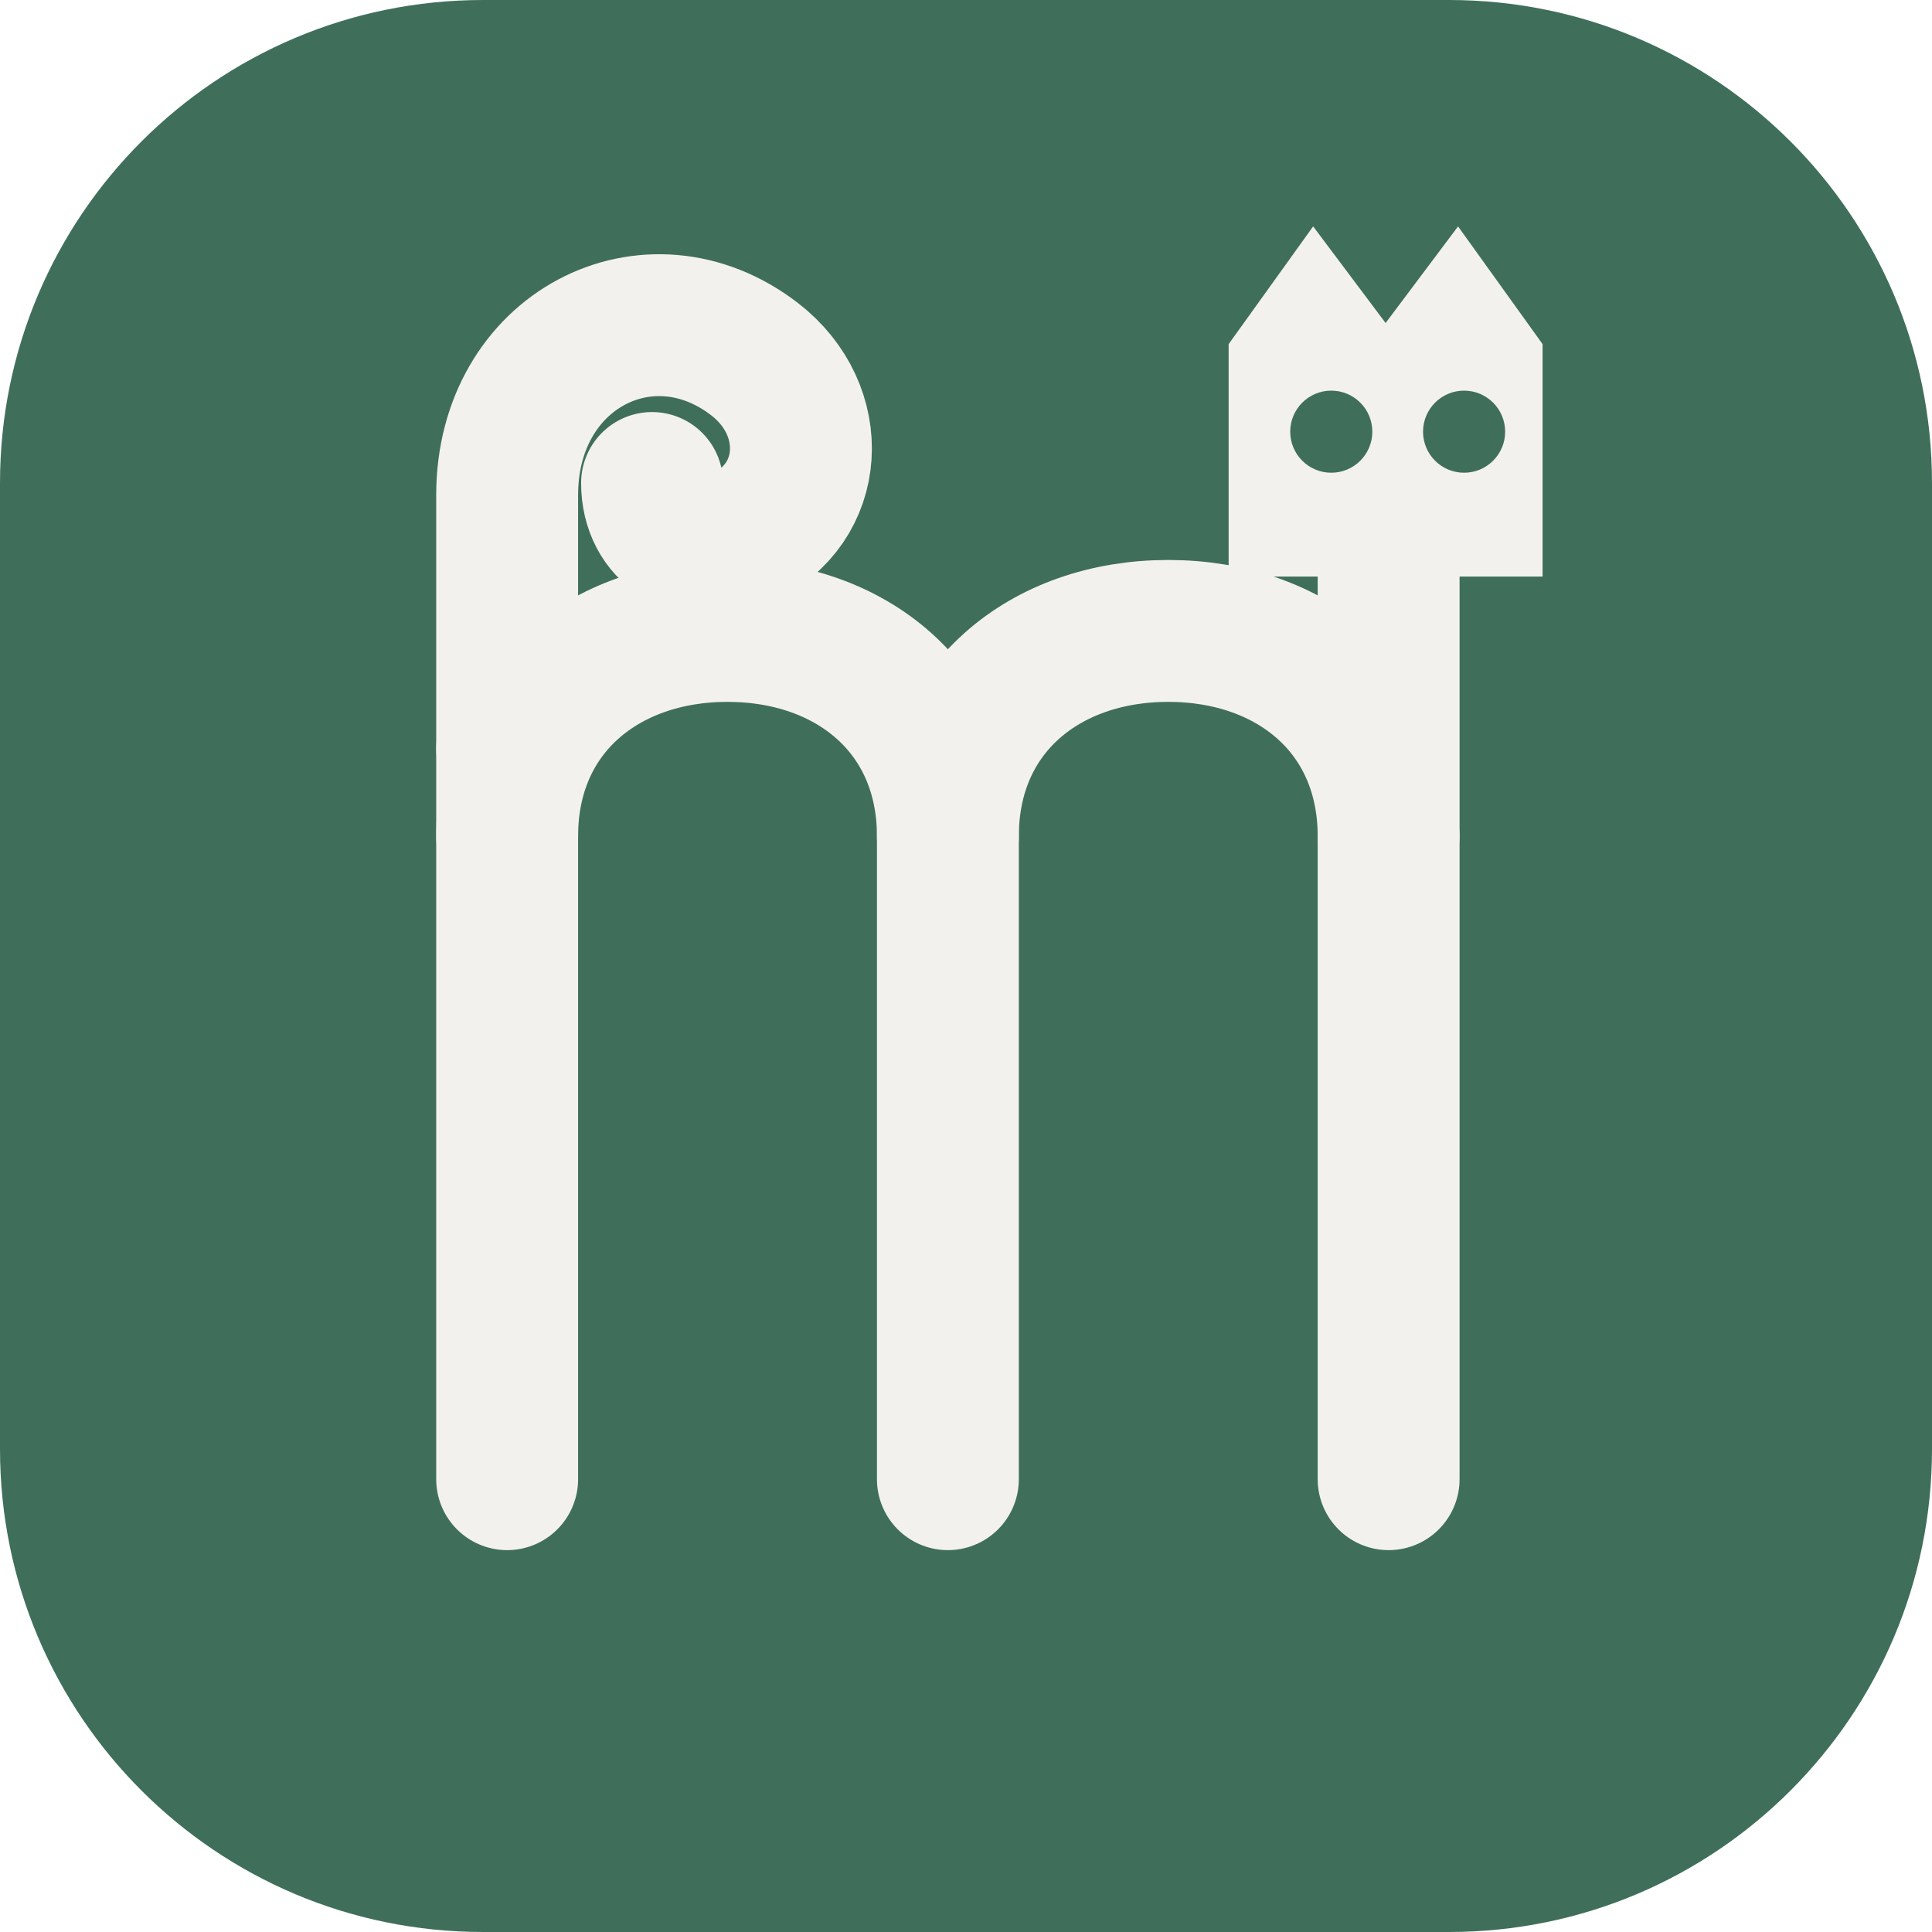
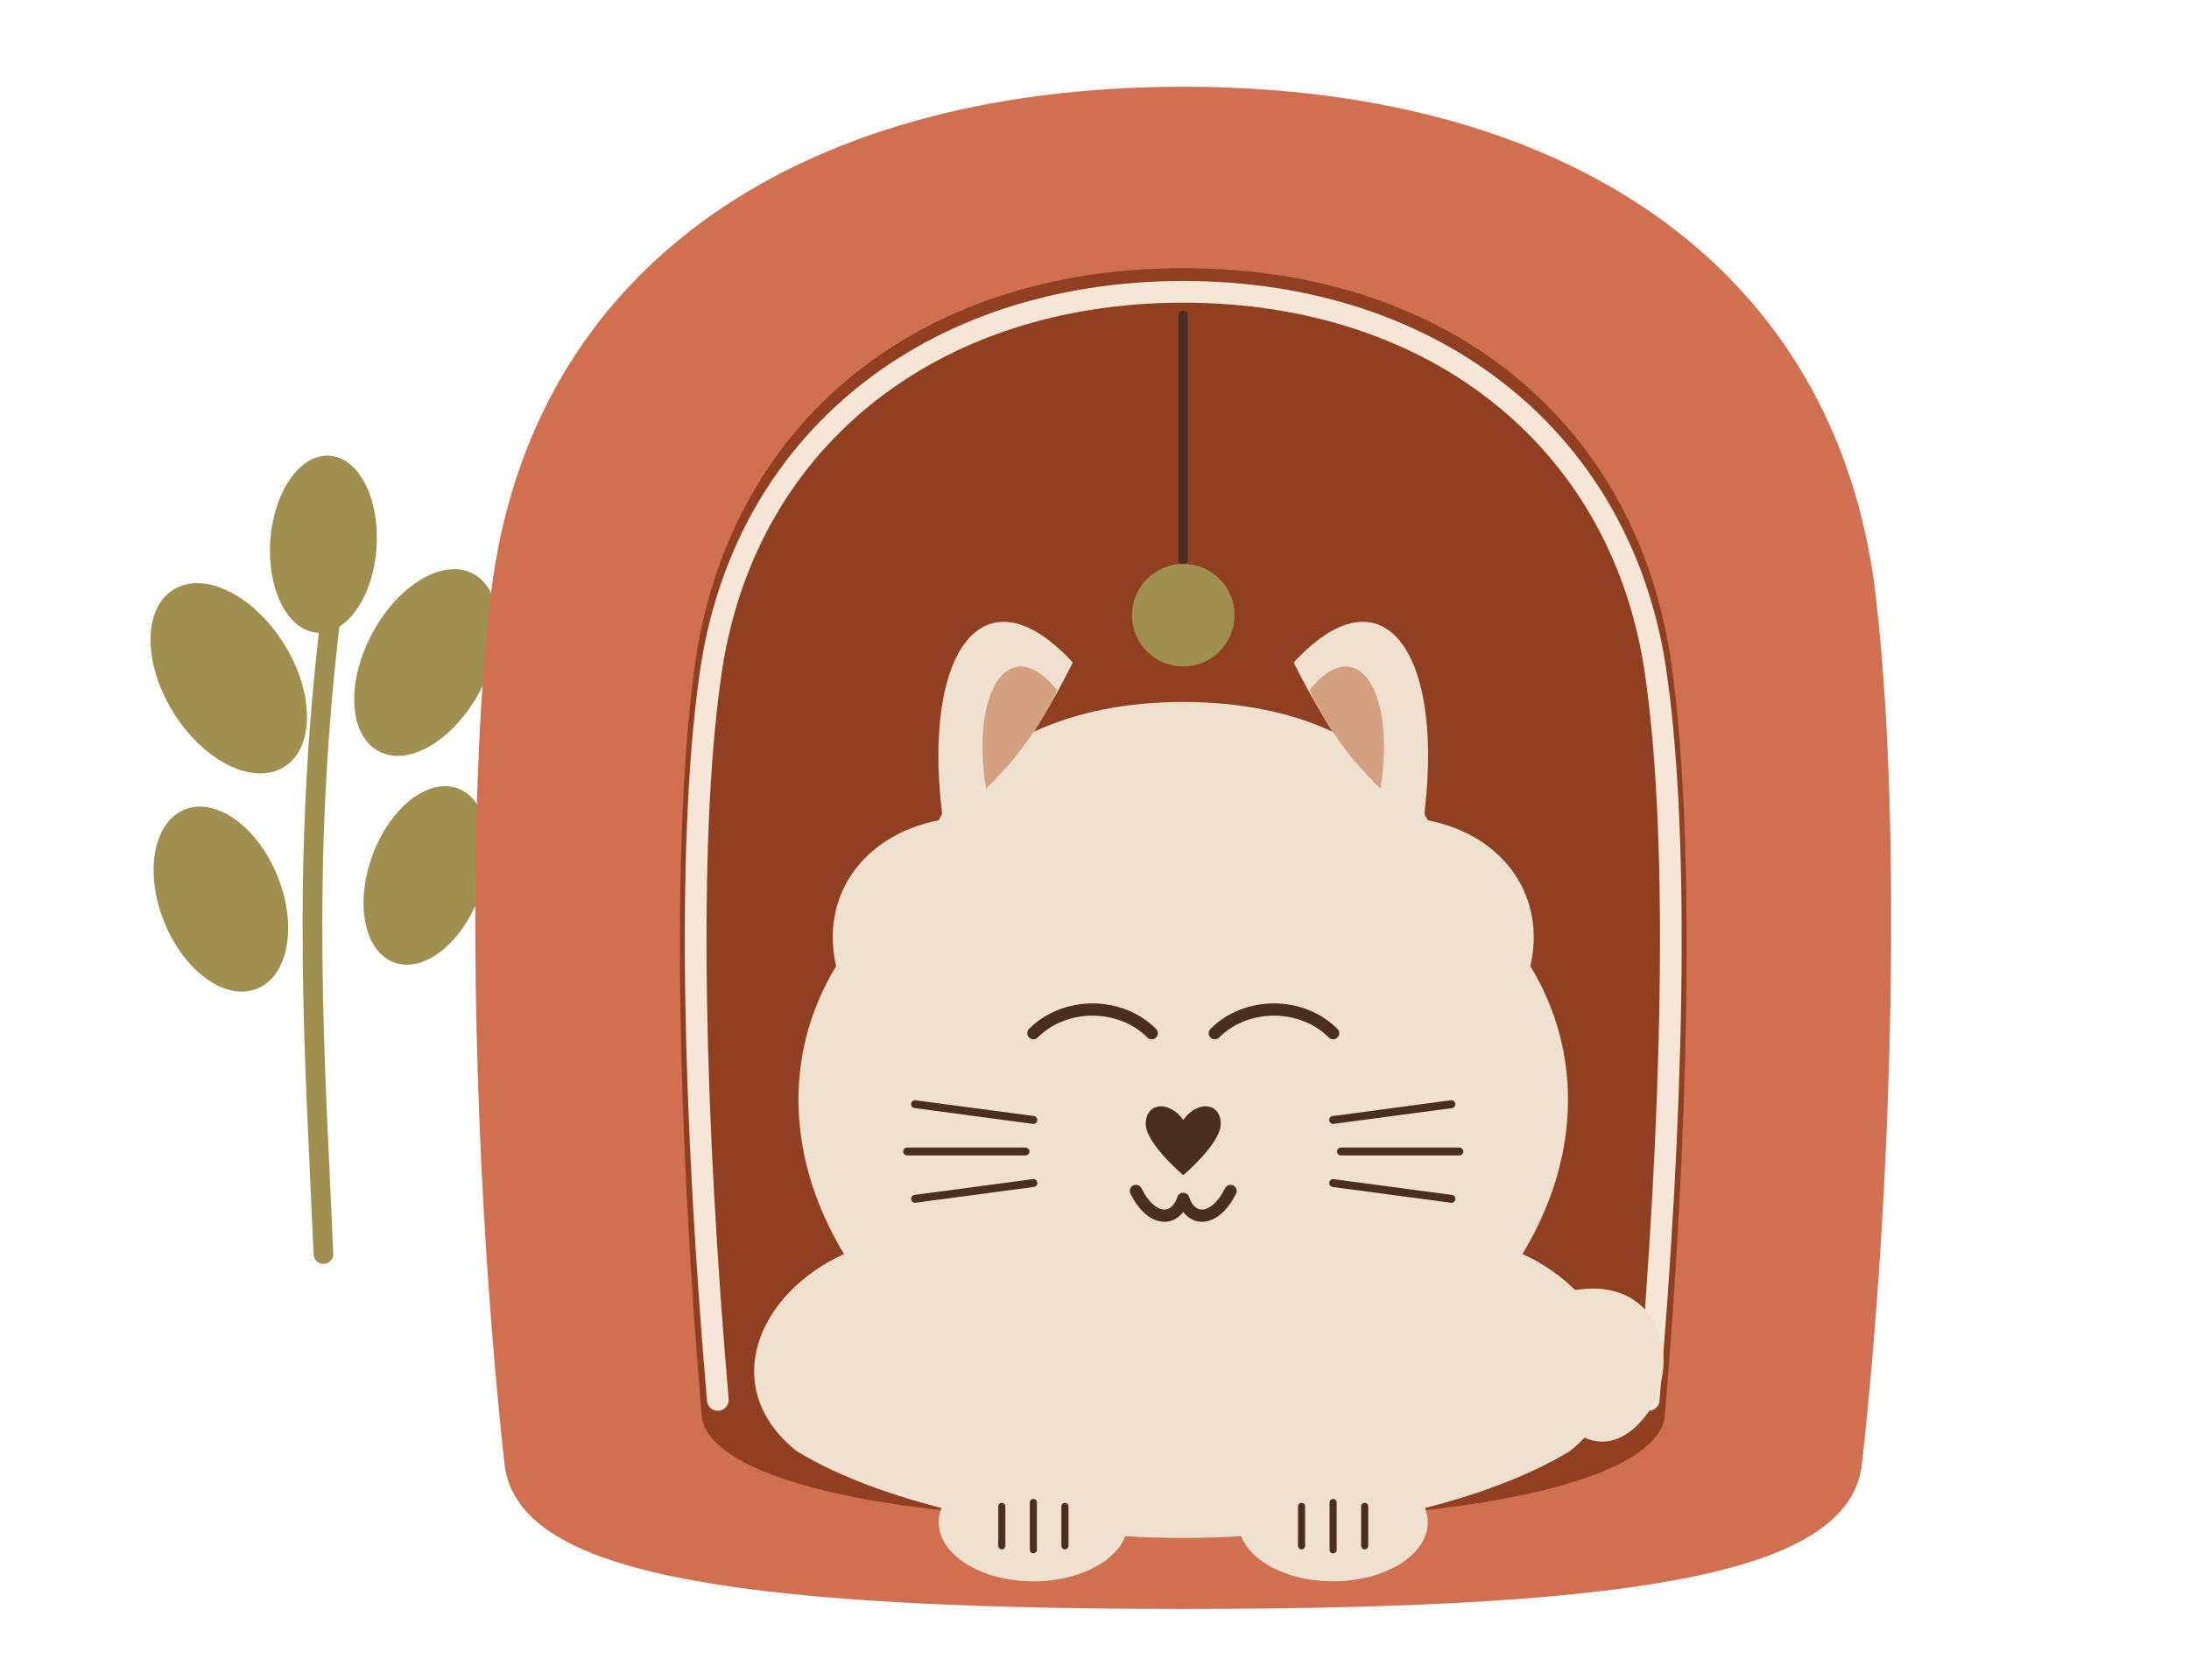
- <svg xmlns="http://www.w3.org/2000/svg" viewBox="0 0 32 32" role="img" aria-label="Michimimos">
-   <rect width="32" height="32" rx="8" fill="#3F6F5B" />
-   <g fill="none" stroke="#F3F1EE" stroke-width="2.35" stroke-linecap="round" stroke-linejoin="round">
-     <path d="M8.4 12.4V8.2c0-2.4 2.35-3.6 4.1-2.25 1.1.85 1 2.4-.2 2.95-.8.35-1.5-.1-1.5-.9" />
-     <path d="M8.4 24.5V12.4" />
-     <path d="M8.4 13.85c0-2.1 1.6-3.4 3.65-3.4s3.65 1.3 3.65 3.4V24.5" />
-     <path d="M15.7 13.85c0-2.1 1.6-3.4 3.65-3.4S23 11.75 23 13.85V9.4" />
-     <path d="M23 24.5V13.85" />
+ <svg xmlns="http://www.w3.org/2000/svg" viewBox="0 0 555 426" fill="none" role="img" aria-hidden="true">
+   <g fill="#A09050" stroke="#A09050" stroke-linecap="round">
+     <path d="M82 318 C80 270 76 220 84 155" stroke-width="5" fill="none" />
+     <ellipse cx="82" cy="138" rx="13" ry="22" transform="rotate(4 82 138)" />
+     <ellipse cx="58" cy="172" rx="16" ry="26" transform="rotate(-32 58 172)" />
+     <ellipse cx="108" cy="168" rx="15" ry="25" transform="rotate(28 108 168)" />
+     <ellipse cx="56" cy="228" rx="15" ry="24" transform="rotate(-22 56 228)" />
+     <ellipse cx="108" cy="222" rx="14" ry="23" transform="rotate(20 108 222)" />
  </g>
-   <path fill="#F3F1EE" d="M20.35 9.55V5.7l1.4-1.95 1.2 1.6 1.2-1.6 1.4 1.95v3.85z" />
-   <circle cx="22.05" cy="7.15" r="0.68" fill="#3F6F5B" />
-   <circle cx="24.25" cy="7.15" r="0.68" fill="#3F6F5B" />
+   <path fill="#D07050" d="     M128 372     C120 300 118 210 124 155     C132 70 200 22 300 22     C400 22 468 70 476 155     C482 210 480 300 472 372     C468 398 420 408 300 408     C180 408 132 398 128 372     Z" />
+   <path fill="#904020" d="     M178 360     C172 290 170 215 176 170     C184 108 232 68 300 68     C368 68 416 108 424 170     C430 215 428 290 422 360     C418 376 372 386 300 386     C228 386 182 376 178 360     Z" />
+   <path fill="none" stroke="#F5E6D8" stroke-width="5.5" stroke-linecap="round" d="M182 355 C176 285 174 215 180 172 C188 112 236 74 300 74 C364 74 412 112 420 172 C426 215 424 285 418 355" />
+   <line x1="300" y1="80" x2="300" y2="142" stroke="#4A2E1F" stroke-width="2.4" stroke-linecap="round" />
+   <circle cx="300" cy="156" r="13" fill="#A09050" />
+   <g fill="#F0E0D0">
+     <path d="       M214 318       C200 295 198 268 212 245       C208 228 218 212 238 208       C248 188 272 178 300 178       C328 178 352 188 362 208       C382 212 392 228 388 245       C402 268 400 295 386 318       C408 328 418 352 398 368       C375 382 335 390 300 390       C265 390 225 382 202 368       C182 352 192 328 214 318       Z" />
+     <path d="M240 214 C232 168 248 142 272 168 C262 188 250 204 240 214 Z" />
+     <path d="M360 214 C368 168 352 142 328 168 C338 188 350 204 360 214 Z" />
+     <ellipse cx="262" cy="386" rx="24" ry="15" />
+     <ellipse cx="338" cy="386" rx="24" ry="15" />
+     <path d="M390 330 C418 318 428 342 418 358 C408 372 396 365 390 350 C386 340 386 335 390 330 Z" />
+   </g>
+   <path fill="#D4A080" d="M250 200 C246 175 256 160 268 175 C262 188 254 196 250 200 Z" />
+   <path fill="#D4A080" d="M350 200 C354 175 344 160 332 175 C338 188 346 196 350 200 Z" />
+   <g fill="none" stroke="#4A2E1F" stroke-width="3.1" stroke-linecap="round" stroke-linejoin="round">
+     <path d="M262 262 C270 254 284 254 292 262" />
+     <path d="M308 262 C316 254 330 254 338 262" />
+     <path d="M288 302 C292 310 298 310 300 304 C302 310 308 310 312 302" />
+   </g>
+   <path fill="#4A2E1F" d="M300 284 C296.5 279 290.5 279.5 290.5 285 C290.5 290 300 298 300 298 C300 298 309.5 290 309.5 285 C309.5 279.5 303.5 279 300 284 Z" />
+   <g stroke="#4A2E1F" stroke-width="2" stroke-linecap="round">
+     <line x1="232" y1="280" x2="262" y2="284" />
+     <line x1="230" y1="292" x2="260" y2="292" />
+     <line x1="232" y1="304" x2="262" y2="300" />
+     <line x1="368" y1="280" x2="338" y2="284" />
+     <line x1="370" y1="292" x2="340" y2="292" />
+     <line x1="368" y1="304" x2="338" y2="300" />
+   </g>
+   <g stroke="#4A2E1F" stroke-width="1.8" stroke-linecap="round">
+     <line x1="254" y1="382" x2="254" y2="392" />
+     <line x1="262" y1="381" x2="262" y2="393" />
+     <line x1="270" y1="382" x2="270" y2="392" />
+     <line x1="330" y1="382" x2="330" y2="392" />
+     <line x1="338" y1="381" x2="338" y2="393" />
+     <line x1="346" y1="382" x2="346" y2="392" />
+   </g>
</svg>
